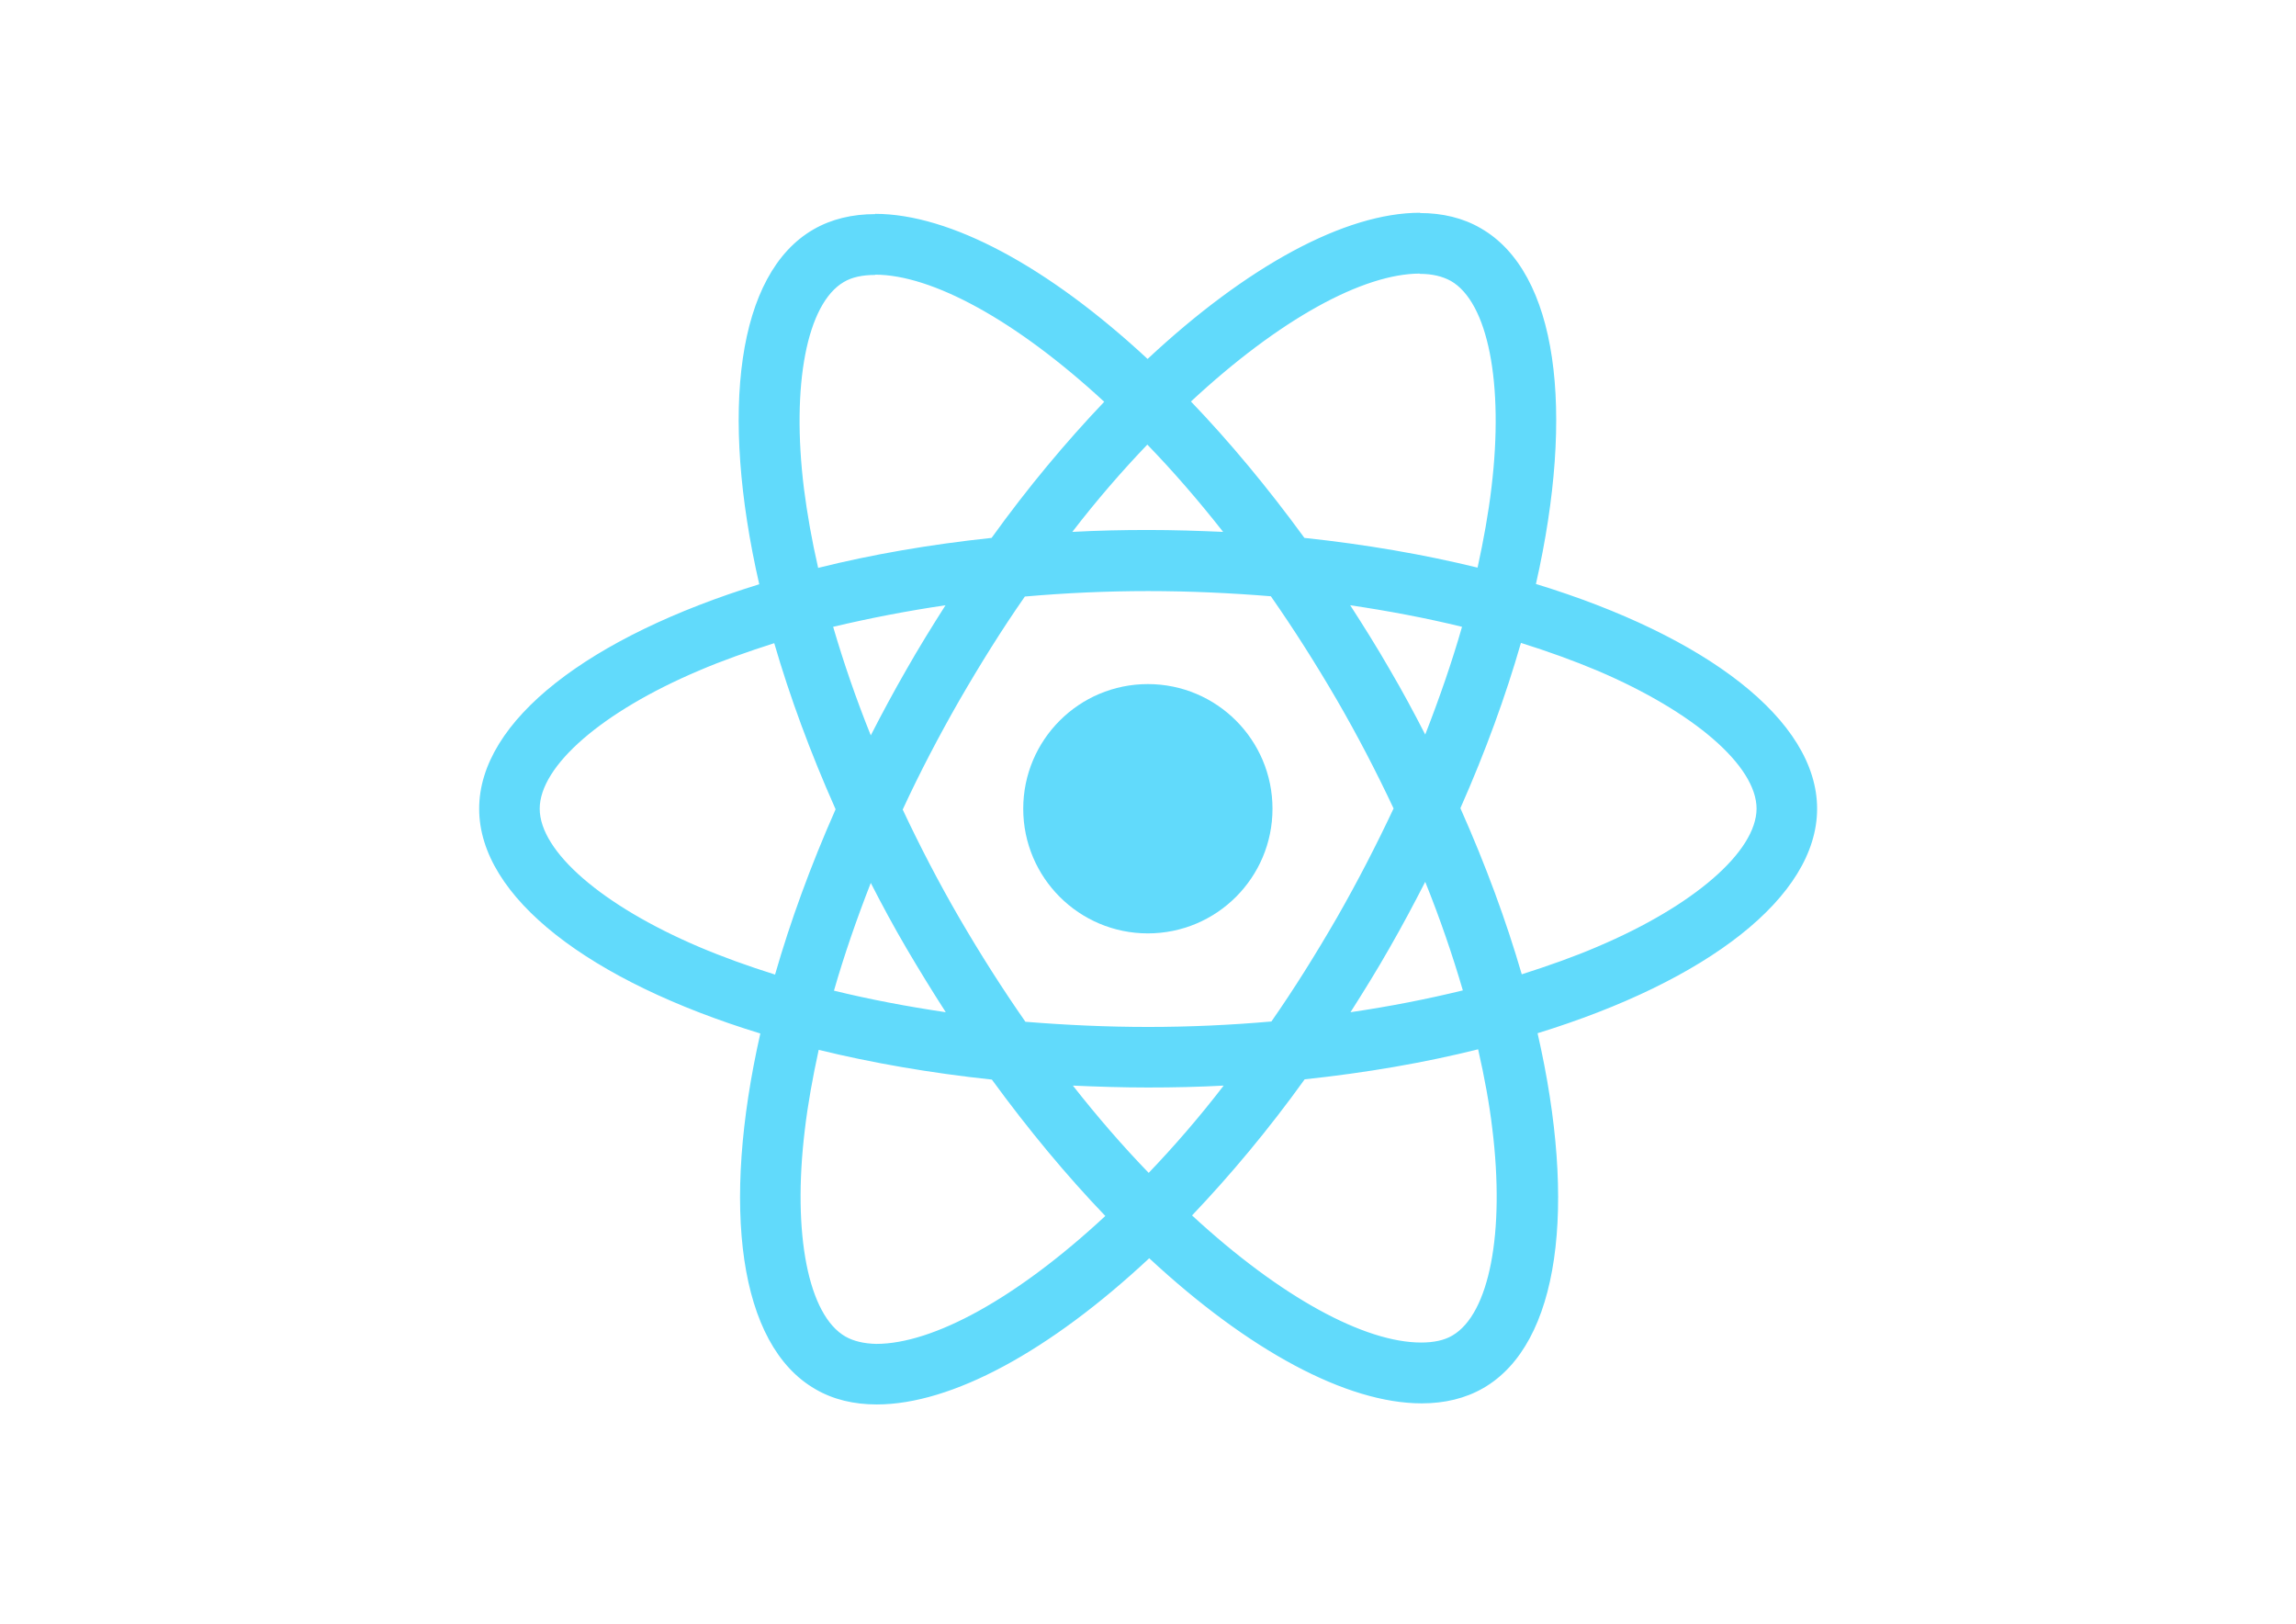
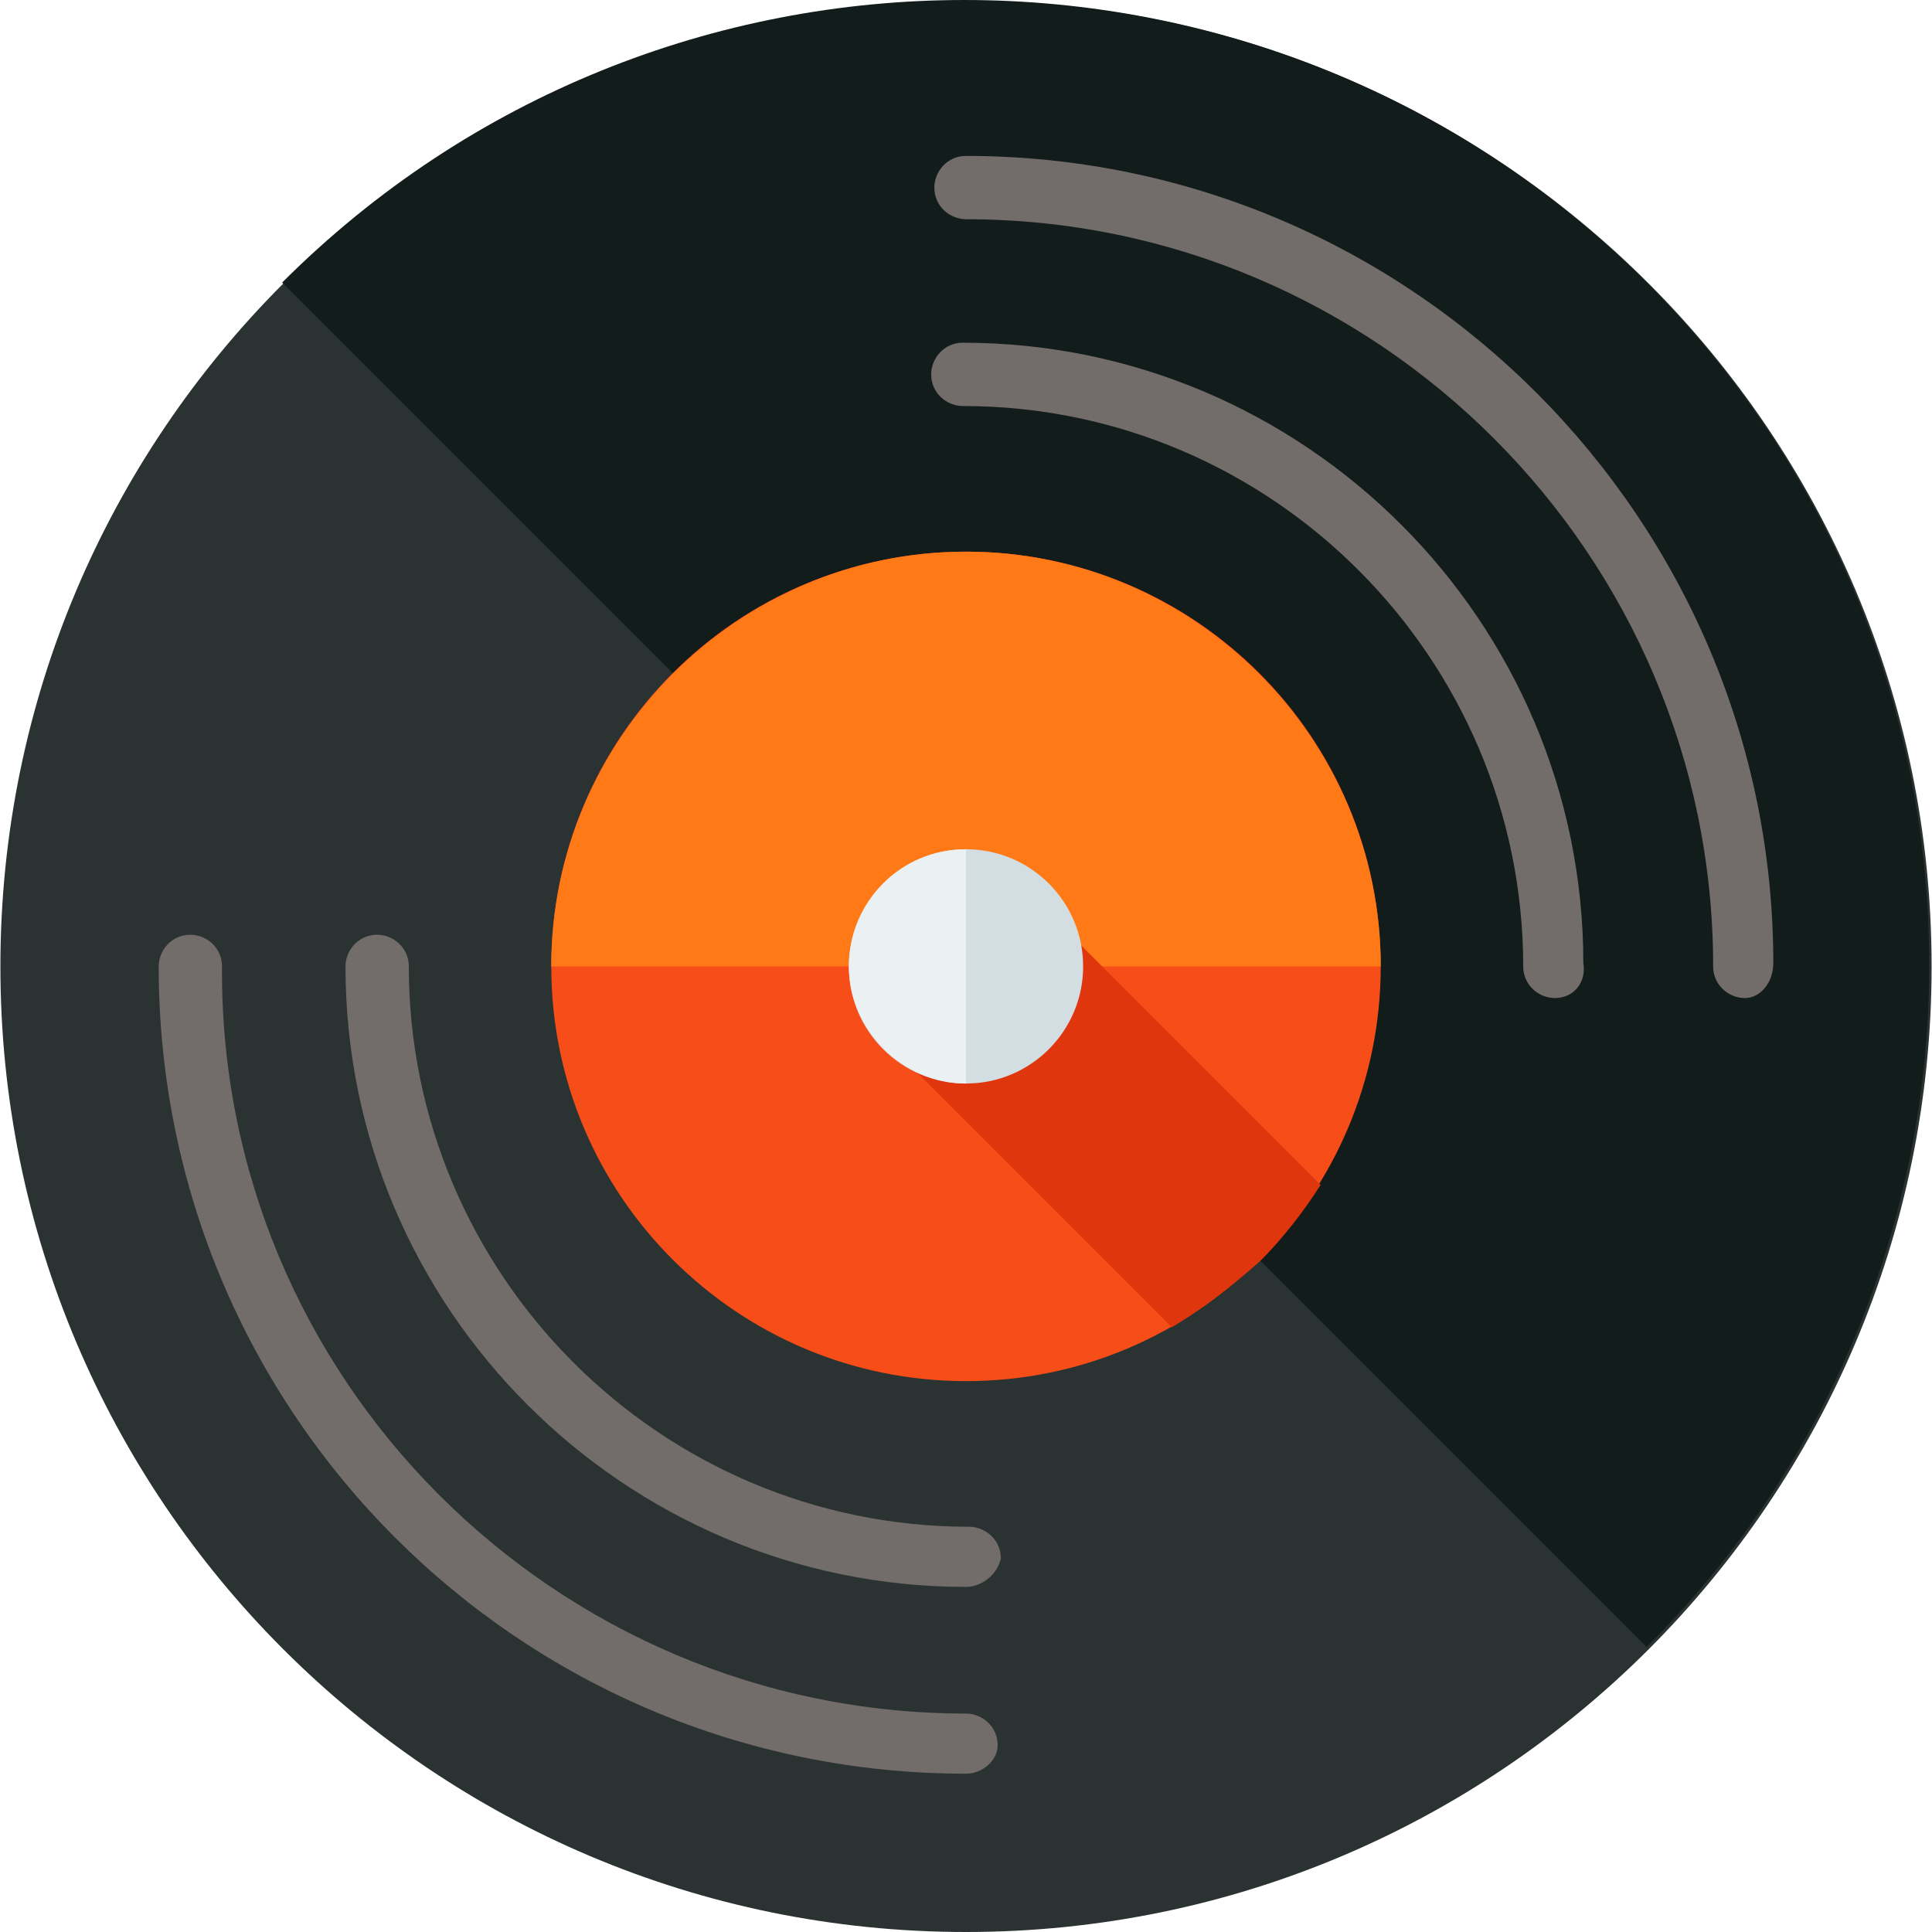
- <svg xmlns="http://www.w3.org/2000/svg" viewBox="0 0 841.9 595.3">
-   <g fill="#61DAFB">
-     <path d="M666.3 296.5c0-32.5-40.7-63.3-103.1-82.4 14.4-63.6 8-114.2-20.2-130.4-6.5-3.8-14.1-5.6-22.4-5.6v22.3c4.6 0 8.3.9 11.4 2.6 13.6 7.8 19.5 37.5 14.9 75.7-1.1 9.4-2.9 19.3-5.1 29.4-19.6-4.8-41-8.5-63.5-10.9-13.5-18.5-27.5-35.3-41.6-50 32.6-30.3 63.2-46.9 84-46.9V78c-27.5 0-63.5 19.6-99.9 53.6-36.4-33.8-72.4-53.2-99.9-53.2v22.3c20.7 0 51.4 16.5 84 46.6-14 14.7-28 31.4-41.3 49.9-22.6 2.4-44 6.1-63.6 11-2.3-10-4-19.7-5.2-29-4.7-38.2 1.1-67.9 14.6-75.8 3-1.8 6.9-2.6 11.5-2.6V78.5c-8.4 0-16 1.8-22.6 5.6-28.1 16.2-34.4 66.7-19.9 130.1-62.2 19.2-102.7 49.9-102.7 82.3 0 32.5 40.7 63.3 103.1 82.4-14.4 63.6-8 114.2 20.2 130.4 6.5 3.8 14.1 5.6 22.5 5.6 27.5 0 63.5-19.6 99.9-53.6 36.4 33.8 72.4 53.2 99.9 53.2 8.4 0 16-1.8 22.6-5.6 28.1-16.2 34.4-66.7 19.9-130.1 62-19.1 102.5-49.9 102.5-82.3zm-130.2-66.7c-3.7 12.9-8.3 26.2-13.5 39.5-4.1-8-8.4-16-13.1-24-4.6-8-9.5-15.8-14.4-23.4 14.2 2.1 27.9 4.7 41 7.9zm-45.8 106.5c-7.8 13.5-15.8 26.3-24.1 38.2-14.9 1.3-30 2-45.2 2-15.1 0-30.2-.7-45-1.9-8.3-11.9-16.4-24.6-24.2-38-7.6-13.1-14.5-26.4-20.8-39.8 6.2-13.4 13.2-26.8 20.7-39.9 7.8-13.5 15.8-26.3 24.1-38.2 14.9-1.3 30-2 45.2-2 15.1 0 30.2.7 45 1.9 8.3 11.9 16.4 24.6 24.2 38 7.6 13.1 14.5 26.4 20.8 39.8-6.3 13.4-13.2 26.8-20.7 39.9zm32.3-13c5.4 13.4 10 26.8 13.8 39.8-13.1 3.2-26.9 5.9-41.2 8 4.9-7.7 9.8-15.6 14.4-23.7 4.6-8 8.9-16.1 13-24.1zM421.2 430c-9.3-9.6-18.6-20.3-27.8-32 9 .4 18.2.7 27.5.7 9.4 0 18.7-.2 27.8-.7-9 11.7-18.3 22.4-27.5 32zm-74.4-58.9c-14.2-2.1-27.9-4.7-41-7.9 3.7-12.9 8.3-26.2 13.5-39.5 4.1 8 8.4 16 13.1 24 4.7 8 9.5 15.8 14.4 23.4zM420.7 163c9.3 9.6 18.6 20.3 27.8 32-9-.4-18.2-.7-27.5-.7-9.4 0-18.7.2-27.8.7 9-11.7 18.3-22.4 27.5-32zm-74 58.9c-4.9 7.7-9.8 15.6-14.4 23.7-4.6 8-8.9 16-13 24-5.4-13.4-10-26.8-13.8-39.8 13.1-3.1 26.9-5.8 41.2-7.9zm-90.5 125.2c-35.4-15.1-58.3-34.9-58.3-50.6 0-15.7 22.9-35.6 58.3-50.6 8.6-3.7 18-7 27.7-10.1 5.7 19.6 13.2 40 22.5 60.9-9.2 20.8-16.6 41.1-22.2 60.6-9.9-3.1-19.3-6.5-28-10.2zM310 490c-13.6-7.8-19.5-37.5-14.9-75.7 1.1-9.4 2.9-19.3 5.1-29.4 19.6 4.8 41 8.5 63.5 10.9 13.5 18.5 27.5 35.3 41.6 50-32.6 30.3-63.2 46.9-84 46.9-4.5-.1-8.3-1-11.3-2.7zm237.2-76.2c4.7 38.2-1.1 67.9-14.6 75.8-3 1.8-6.9 2.6-11.5 2.6-20.7 0-51.4-16.5-84-46.6 14-14.7 28-31.4 41.3-49.9 22.6-2.4 44-6.1 63.6-11 2.3 10.1 4.1 19.8 5.2 29.1zm38.5-66.7c-8.6 3.7-18 7-27.7 10.1-5.7-19.6-13.2-40-22.5-60.9 9.2-20.8 16.6-41.1 22.2-60.6 9.9 3.1 19.3 6.5 28.1 10.2 35.4 15.1 58.3 34.9 58.3 50.6-.1 15.7-23 35.6-58.4 50.6zM320.8 78.4z" />
-     <circle cx="420.9" cy="296.5" r="45.7" />
-     <path d="M520.5 78.1z" />
+ <svg xmlns="http://www.w3.org/2000/svg" version="1.1" id="Layer_1" x="0px" y="0px" viewBox="0 0 488.2 488.2" style="enable-background:new 0 0 488.2 488.2;" xml:space="preserve">
+   <circle style="fill:#2A3332;" cx="244.1" cy="244.2" r="244" />
+   <path style="fill:#121C1B;" d="M71.3,71.4c95.2-95.2,249.6-95.2,344.8,0s95.2,249.6,0,344.8" />
+   <circle style="fill:#F74D19;" cx="244.1" cy="244.2" r="104.8" />
+   <path style="fill:#FF7A17;" d="M139.3,244.2c0-57.6,47.2-104.8,104.8-104.8s104.8,47.2,104.8,104.8" />
+   <path style="fill:#E0360E;" d="M263.3,229l-36.8,36.8l69.6,69.6c8-4.8,15.2-10.4,22.4-16.8c5.6-5.6,11.2-12.8,15.2-19.2L263.3,229z" />
+   <circle style="fill:#D3DEE2;" cx="244.1" cy="244.2" r="29.6" />
+   <path style="fill:#EBF0F2;" d="M244.1,273.8c-16,0-29.6-13.6-29.6-29.6s12.8-29.6,29.6-29.6" />
+   <g>
+     <path style="fill:#726C6A;" d="M244.1,448.2c-112.8,0-204-91.2-204-204c0-4,3.2-8,8-8c4,0,8,3.2,8,8c-0.8,104,84,188.8,188,188.8   c4,0,8,3.2,8,8C252.1,445,248.1,448.2,244.1,448.2z" />
+     <path style="fill:#726C6A;" d="M440.9,252.2c-4,0-8-3.2-8-8c0-104-84.8-188.8-188.8-188.8c-4,0-8-3.2-8-8c0-4,3.2-8,8-8   c112.8,0,204,92,204,204C448.1,248.2,444.9,252.2,440.9,252.2z" />
+     <path style="fill:#726C6A;" d="M244.1,401c-86.4,0-156.8-70.4-156.8-156.8c0-4,3.2-8,8-8c4,0,8,3.2,8,8   c0,77.6,63.2,141.6,141.6,141.6c4,0,8,3.2,8,8C252.1,397.8,248.1,401,244.1,401z" />
+     <path style="fill:#726C6A;" d="M392.9,252.2c-4,0-8-3.2-8-8c0-77.6-63.2-141.6-141.6-141.6c-4,0-8-3.2-8-8c0-4,3.2-8,8-8   c86.4,0,156.8,70.4,156.8,156.8C400.9,248.2,397.7,252.2,392.9,252.2z" />
  </g>
+   <g>
+ </g>
+   <g>
+ </g>
+   <g>
+ </g>
+   <g>
+ </g>
+   <g>
+ </g>
+   <g>
+ </g>
+   <g>
+ </g>
+   <g>
+ </g>
+   <g>
+ </g>
+   <g>
+ </g>
+   <g>
+ </g>
+   <g>
+ </g>
+   <g>
+ </g>
+   <g>
+ </g>
+   <g>
+ </g>
</svg>
